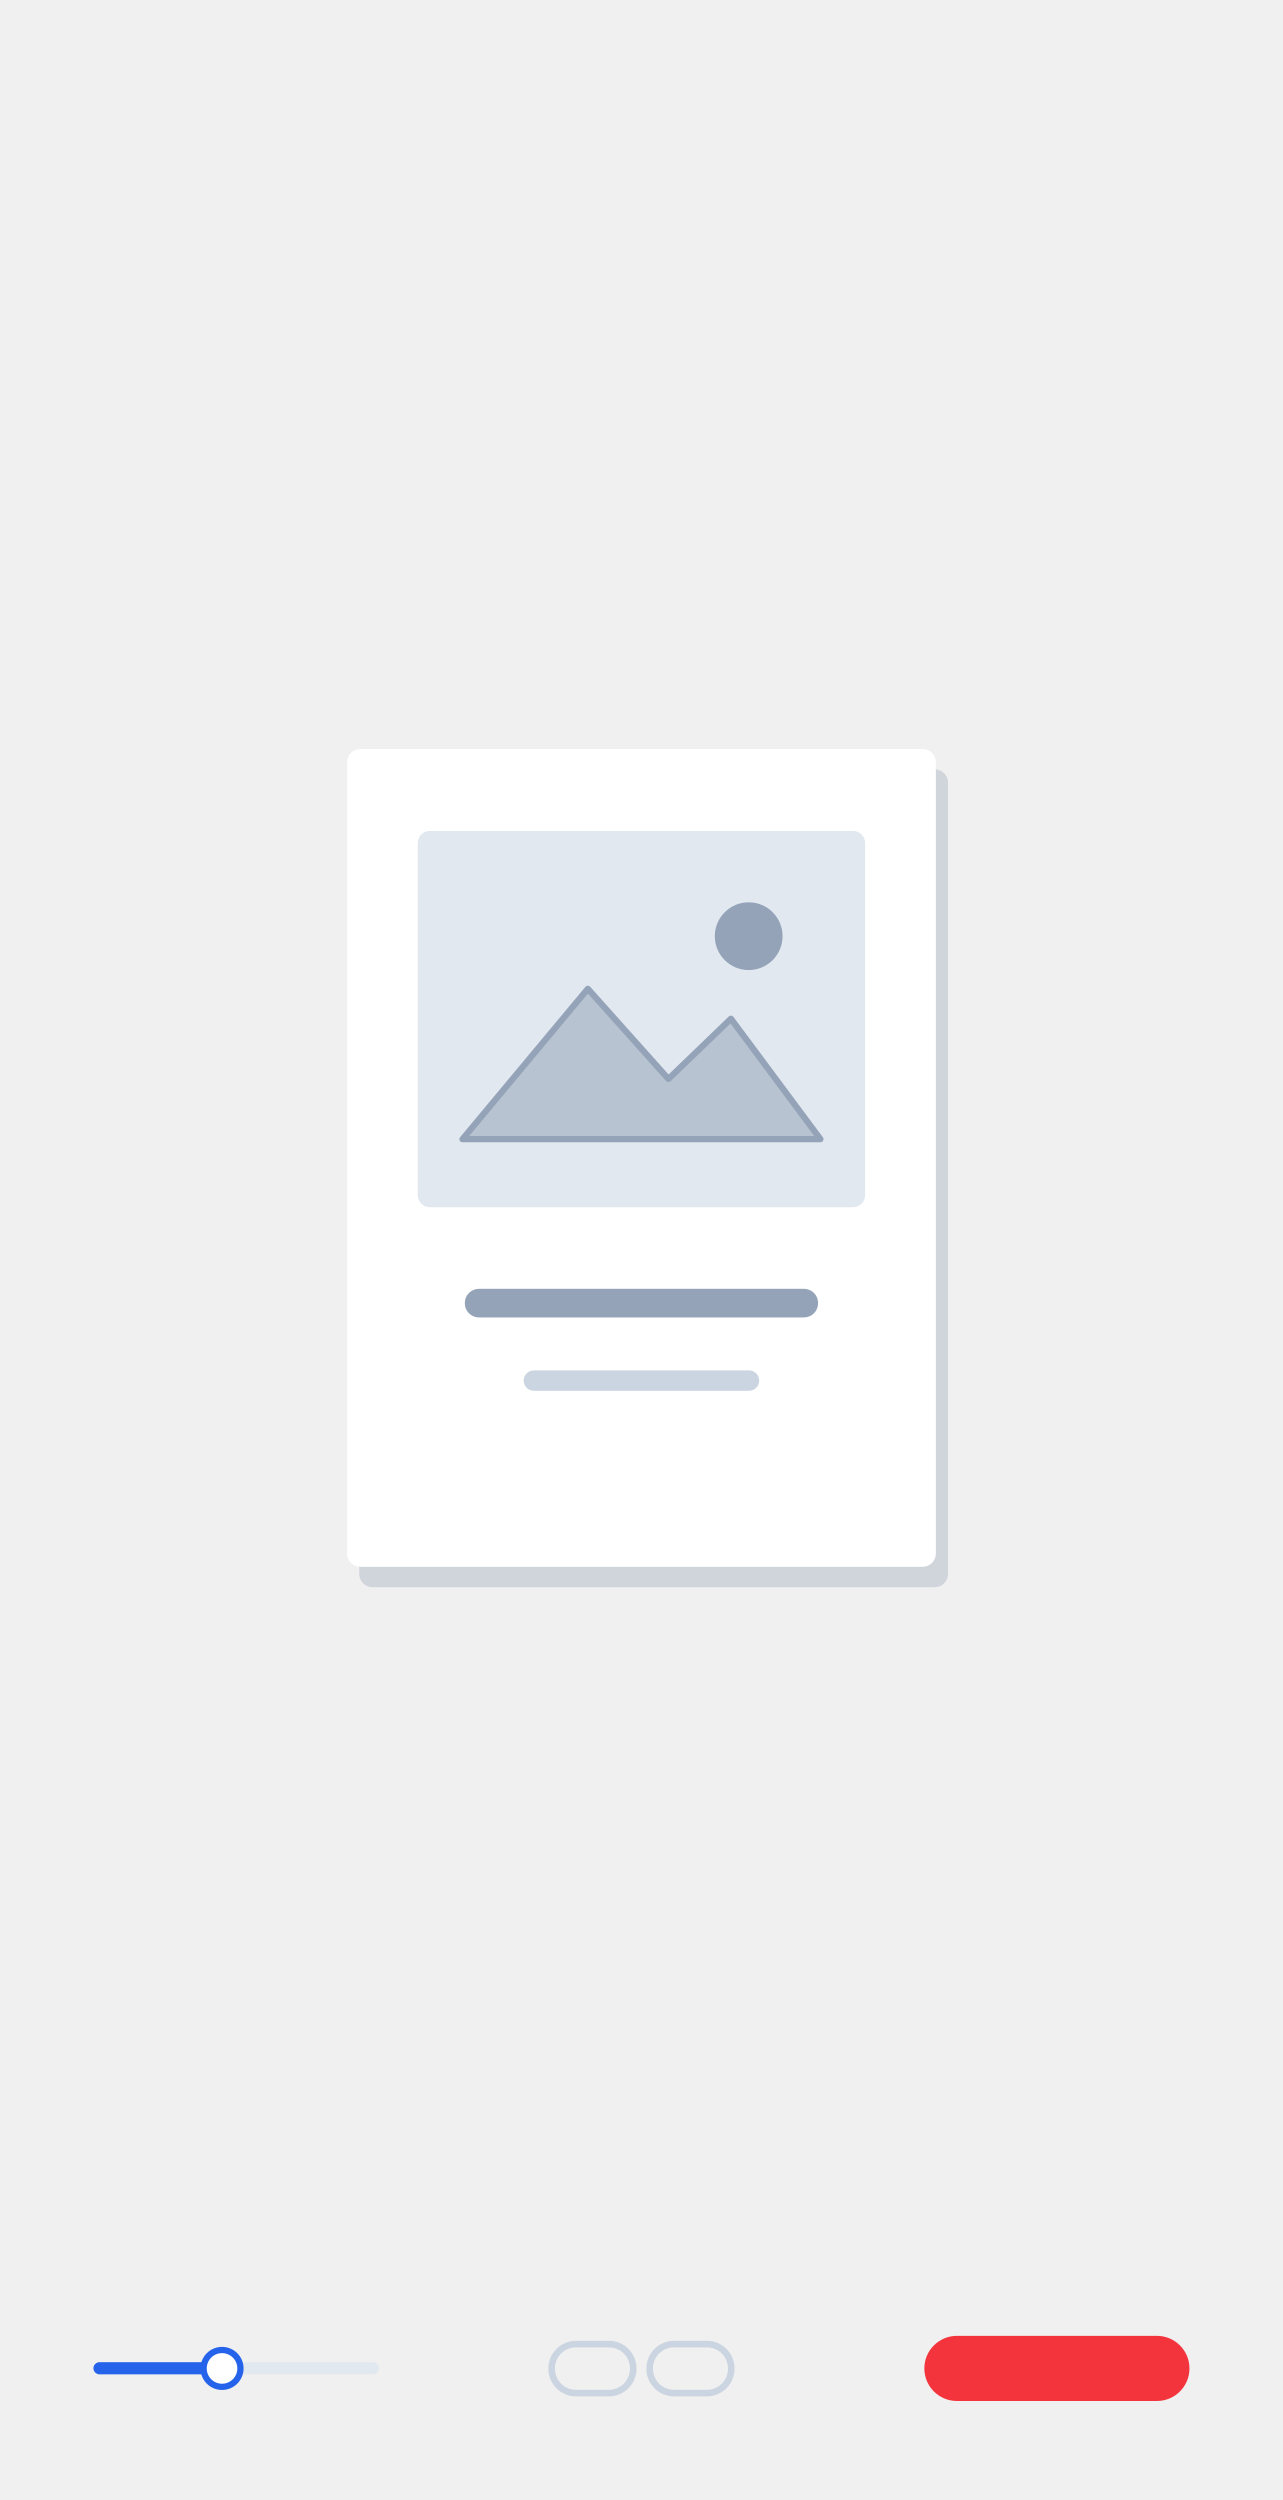
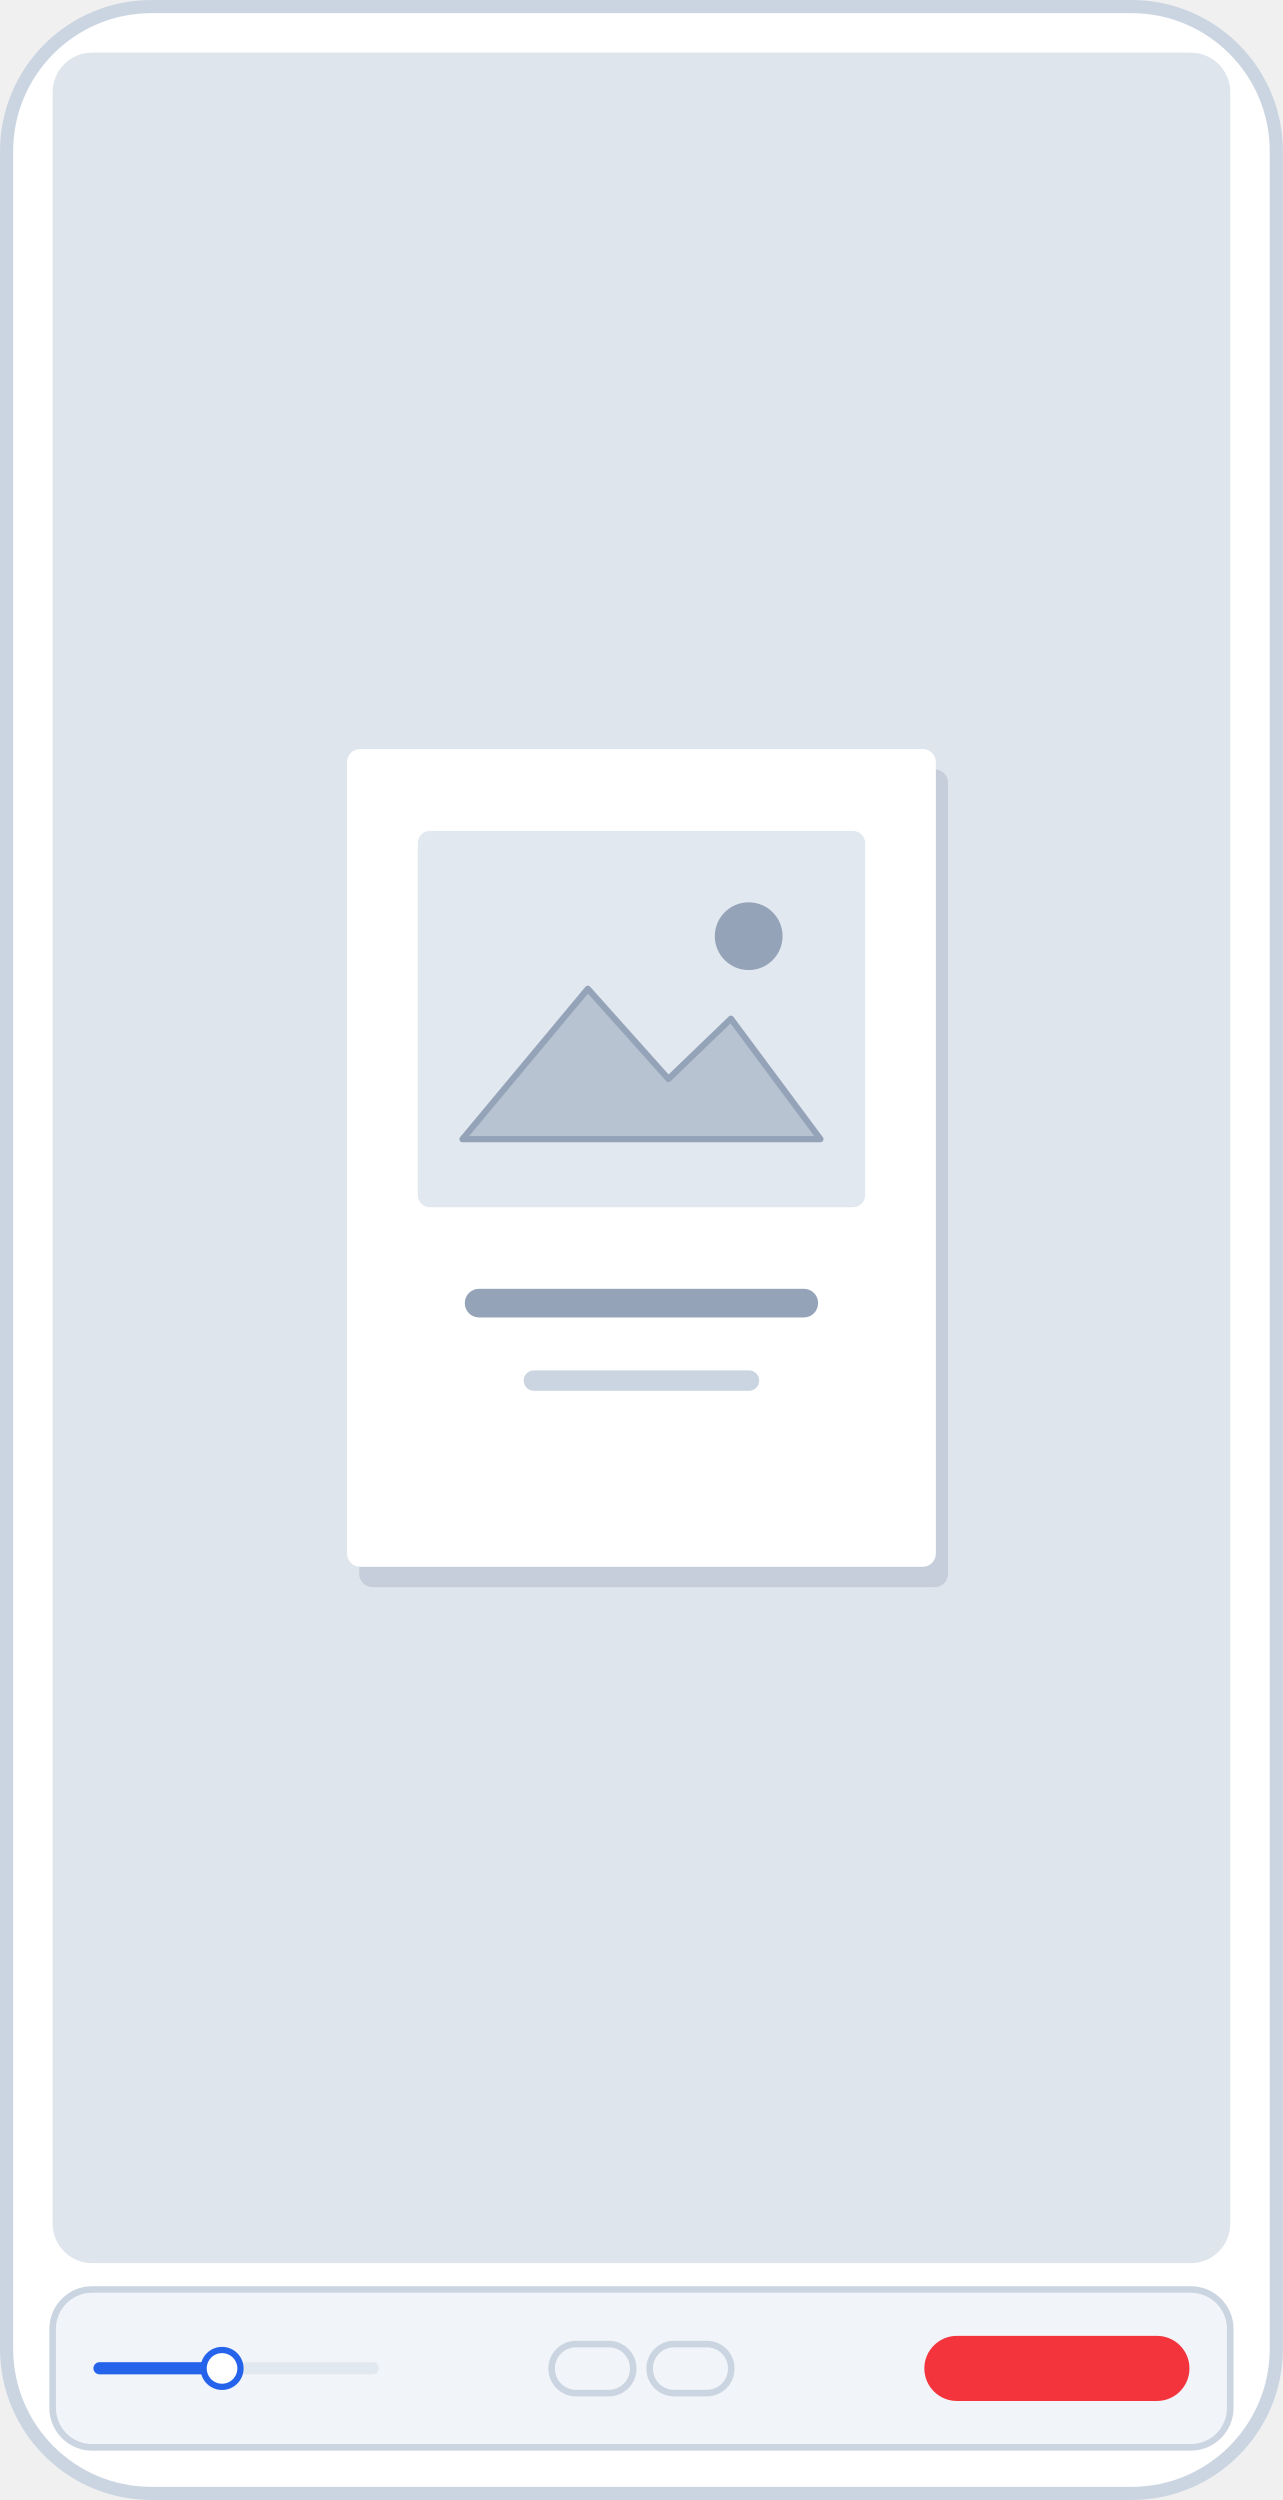
<svg xmlns="http://www.w3.org/2000/svg" viewBox="0 0 390 760" role="img">
-   <rect x="2" y="2" rx="44" fill="#ffffff" stroke="#cbd5e1" stroke-width="4" />
+   <rect x="2" y="2" width="386" height="756" rx="44" fill="#ffffff" stroke="#cbd5e1" stroke-width="4" />
  <g>
-     <rect x="16" y="16" rx="12" fill="#dfe5ec" />
+     <rect x="16" y="16" width="358" height="672" rx="12" fill="#dfe5ec" />
    <rect x="109.2" y="233.9" width="179" height="248.6" rx="4" fill="#94a3b8" fill-opacity="0.35" />
    <rect x="105.5" y="227.7" width="179" height="248.6" rx="4" fill="#ffffff" />
    <rect x="127" y="252.6" width="136" height="114.4" rx="3.7" fill="#e2e8f0" />
    <path d="M140.6 346.3 L178.7 300.6 L203.2 328 L222.2 309.7 L249.4 346.3 Z" fill="#94a3b8" fill-opacity="0.55" stroke="#94a3b8" stroke-width="1.9" stroke-linejoin="round" />
    <circle cx="227.6" cy="284.6" r="10.3" fill="#94a3b8" />
    <rect x="141.3" y="391.8" width="107.4" height="8.7" rx="4.3" fill="#94a3b8" />
    <rect x="159.2" y="416.6" width="71.6" height="6.2" rx="3.1" fill="#cbd5e1" />
  </g>
  <g>
-     <rect x="16" y="696" rx="12" fill="#f1f5f9" stroke="#cbd5e1" stroke-width="2" />
+     <rect x="16" y="696" width="358" height="48" rx="12" fill="#f1f5f9" stroke="#cbd5e1" stroke-width="2" />
    <rect x="28.4" y="718.1" width="86.8" height="3.7" rx="1.9" fill="#e2e8f0" />
    <rect x="28.4" y="718.1" width="39.1" height="3.7" rx="1.9" fill="#2563eb" />
    <circle cx="67.5" cy="720" r="5.6" fill="#ffffff" stroke="#2563eb" stroke-width="1.9" />
    <rect x="167.7" y="712.6" width="24.8" height="14.9" rx="7.4" fill="none" stroke="#cbd5e1" stroke-width="2" />
    <rect x="197.5" y="712.6" width="24.8" height="14.9" rx="7.4" fill="none" stroke="#cbd5e1" stroke-width="2" />
    <rect x="281" y="710.1" width="80.6" height="19.8" rx="9.9" fill="#f3343c" />
  </g>
</svg>
